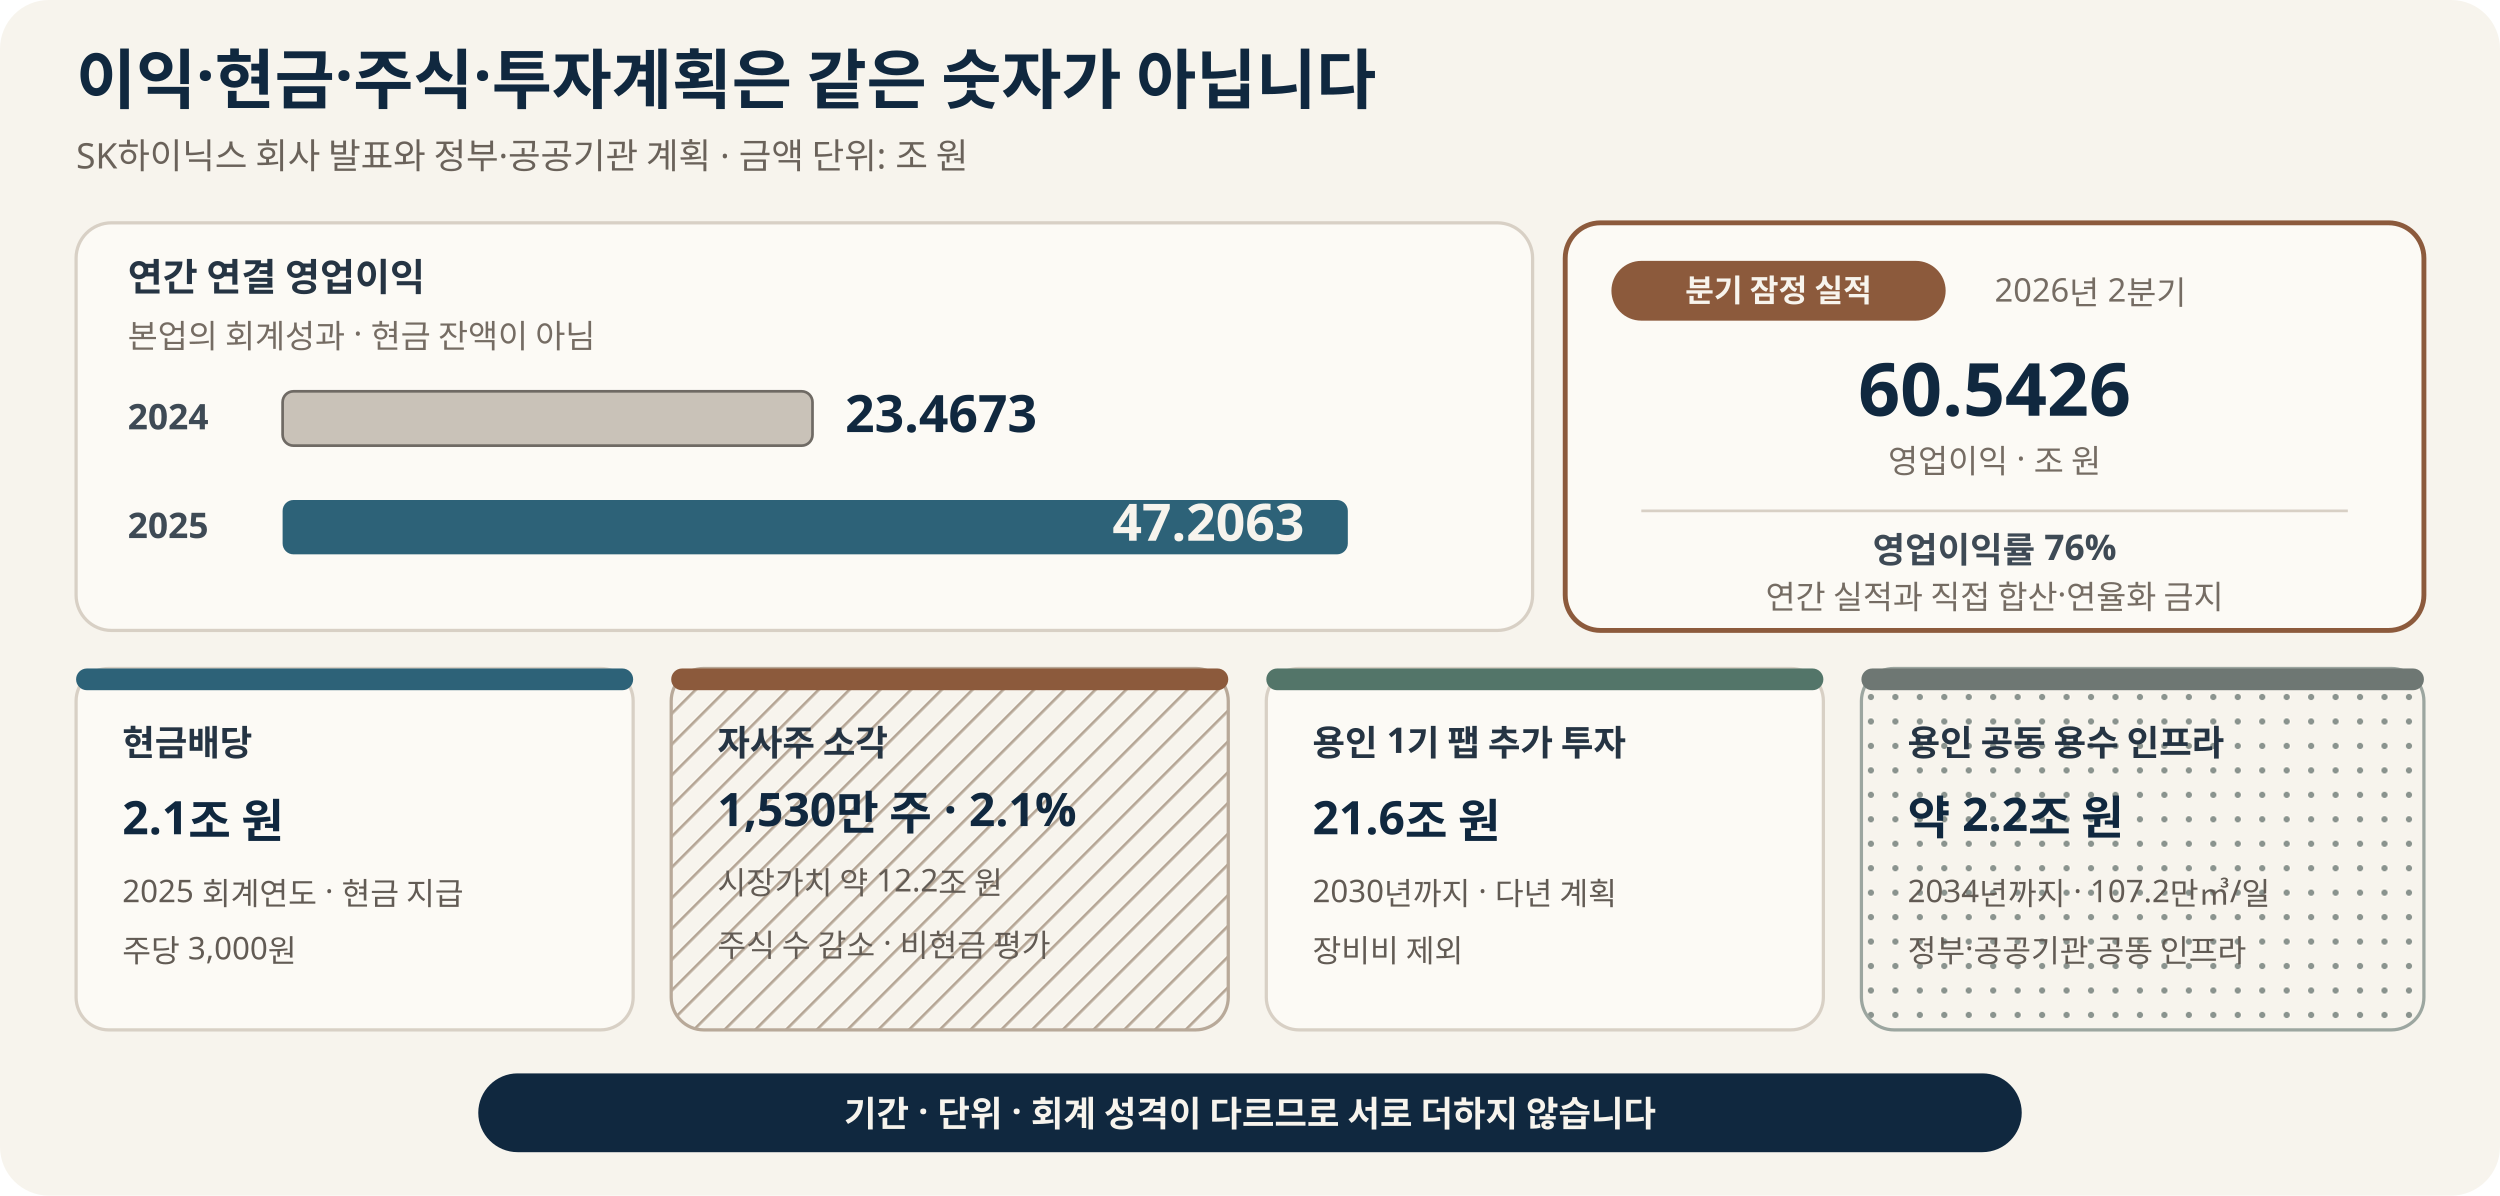
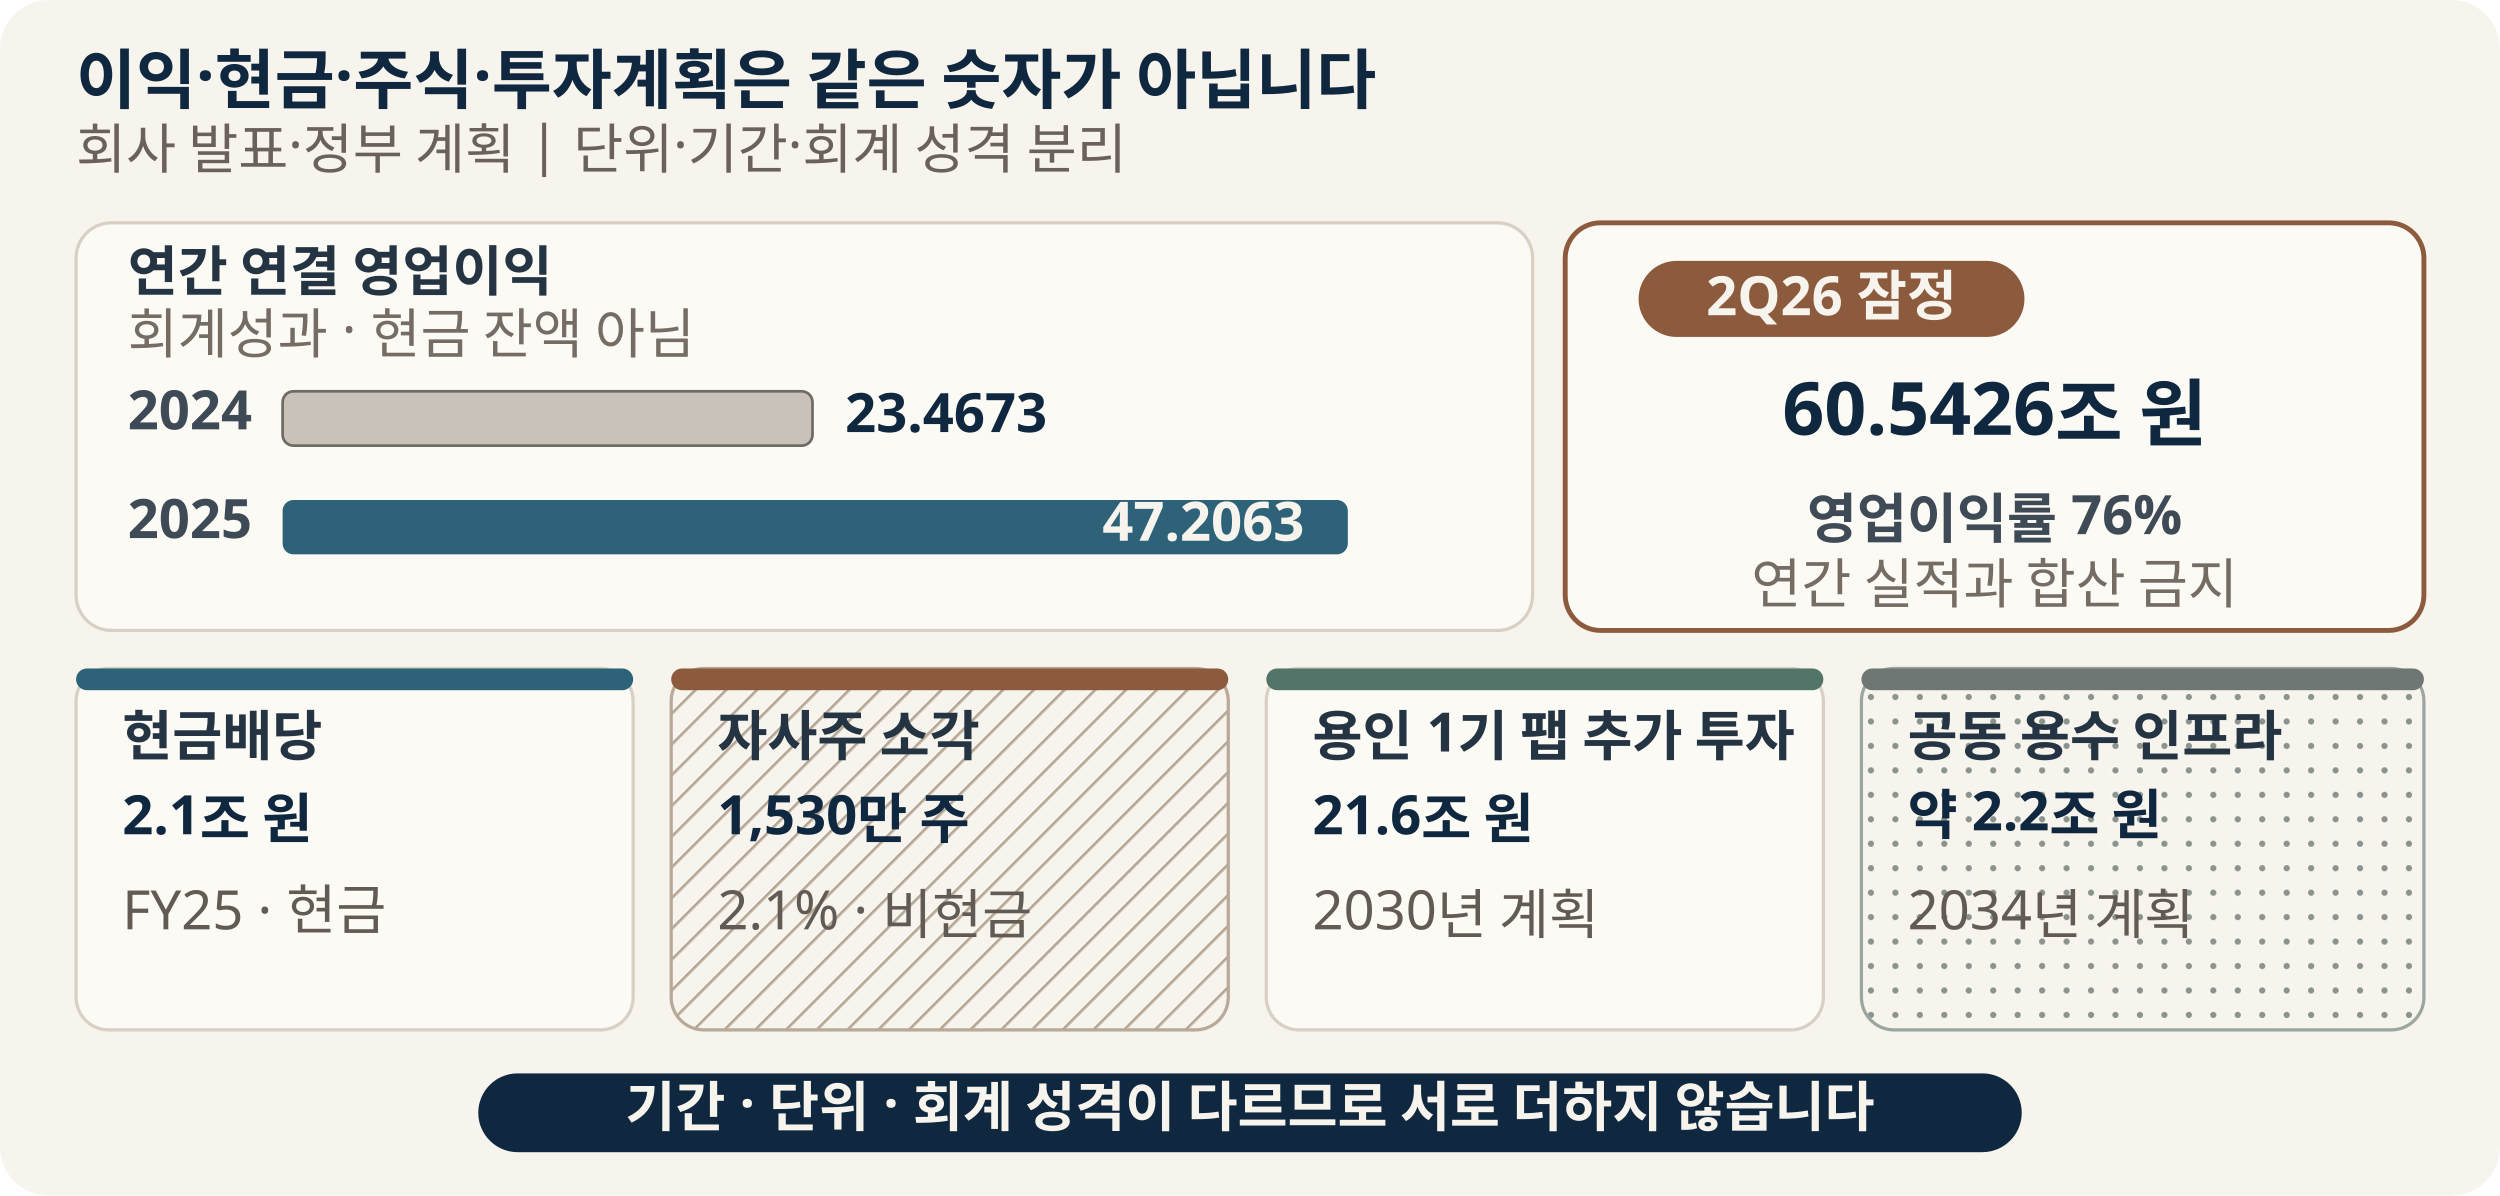
<svg xmlns="http://www.w3.org/2000/svg" viewBox="0 0 920 440" role="img" aria-labelledby="title desc">
  <defs>
    <pattern id="sharePattern" width="8" height="8" patternUnits="userSpaceOnUse" patternTransform="rotate(45)">
      <rect width="8" height="8" fill="#F7F4ED" />
      <line x1="0" y1="0" x2="0" y2="8" stroke="#B8A999" stroke-width="2" />
    </pattern>
    <pattern id="infraPattern" width="9" height="9" patternUnits="userSpaceOnUse">
      <rect width="9" height="9" fill="#F7F4ED" />
      <circle cx="4.5" cy="4.5" r="1.15" fill="#8B948F" />
    </pattern>
    <style>
      .bg{fill:#F7F4ED}.panel{fill:#FCFAF5;stroke:#D8D0C5;stroke-width:1.2}
-       .title{font:700 24px "Noto Sans KR",sans-serif;fill:#10283F}.subtitle{font:13px "Noto Sans KR",sans-serif;fill:#6A625A}
-       .panel-title{font:700 14px "Noto Sans KR",sans-serif;fill:#253443}.label{font:600 13px "Noto Sans KR",sans-serif;fill:#3E4A55}
-       .value{font:700 19px "Noto Sans KR",sans-serif;fill:#10283F}.unit{font:12px "Noto Sans KR",sans-serif;fill:#756C63}
-       .card-title{font:700 13px "Noto Sans KR",sans-serif;fill:#253443}.card-value{font:700 17px "Noto Sans KR",sans-serif;fill:#10283F}
-       .card-note{font:11.5px "Noto Sans KR",sans-serif;fill:#625B54}.warning{font:700 13px "Noto Sans KR",sans-serif;fill:#F7F4ED}
+       .title{font:700 24px "Noto Sans KR",sans-serif;fill:#10283F}.subtitle{font:20px "Noto Sans KR",sans-serif;fill:#6A625A}
+       .panel-title{font:700 20px "Noto Sans KR",sans-serif;fill:#253443}.label{font:600 20px "Noto Sans KR",sans-serif;fill:#3E4A55}
+       .value{font:700 20px "Noto Sans KR",sans-serif;fill:#10283F}.unit{font:20px "Noto Sans KR",sans-serif;fill:#756C63}
+       .card-title{font:700 20px "Noto Sans KR",sans-serif;fill:#253443}.card-value{font:700 20px "Noto Sans KR",sans-serif;fill:#10283F}
+       .card-note{font:20px "Noto Sans KR",sans-serif;fill:#625B54}.warning{font:700 20px "Noto Sans KR",sans-serif;fill:#F7F4ED}
    </style>
  </defs>
  <rect class="bg" width="920" height="440" rx="18" />
  <text id="title-text" x="28" y="38" class="title">이익·현금·주식·투자계획은 같은 숫자가 아닙니다</text>
-   <text x="28" y="62" class="subtitle">SK하이닉스 회사 발표와 정부·공공기관 계획 · 금액 단위: 조 원</text>
+   <text x="28" y="62" class="subtitle">회사 발표·정부 계획 | 단위·기간·회계 성격 분리</text>
  <rect x="28" y="82" width="536" height="150" rx="13" class="panel" />
  <text x="47" y="107" class="panel-title">연간 연결 영업이익</text>
-   <text x="47" y="128" class="unit">본업의 회계성과 · 현금 잔액이 아님</text>
+   <text x="47" y="130" class="unit">회계성과 · 현금 잔액 아님</text>
  <text x="47" y="158" class="label">2024</text>
  <rect x="104" y="144" width="195" height="20" rx="4" fill="#C9C2B8" stroke="#6F6A64" stroke-width="1" />
  <text x="311" y="159" class="value">23.4673</text>
  <text x="47" y="198" class="label">2025</text>
  <rect x="104" y="184" width="392" height="20" rx="4" fill="#2D6278" />
  <text x="480" y="199" text-anchor="end" class="value" style="fill:#F7F4ED">47.2063</text>
  <rect x="576" y="82" width="316" height="150" rx="13" fill="#FCFAF5" stroke="#8C5A3C" stroke-width="1.8" />
-   <rect x="593" y="96" width="123" height="22" rx="11" fill="#8C5A3C" />
-   <text x="654.5" y="111" text-anchor="middle" style="font:700 11.5px 'Noto Sans KR',sans-serif;fill:#F7F4ED">분기 잠정 실적</text>
-   <text x="734" y="111" class="unit">2026년 2분기</text>
-   <text x="734" y="153" text-anchor="middle" class="value" style="font-size:27px">60.5426</text>
-   <text x="734" y="174" text-anchor="middle" class="unit">영업이익 · 조 원</text>
-   <line x1="604" y1="188" x2="864" y2="188" stroke="#D8D0C5" stroke-width="1" />
-   <text x="734" y="207" text-anchor="middle" class="label">영업이익률 76%</text>
-   <text x="734" y="224" text-anchor="middle" class="unit">연간 실적과 직접 합산·연율화 금지</text>
+   <rect x="603" y="96" width="142" height="28" rx="14" fill="#8C5A3C" />
+   <text x="674" y="116" text-anchor="middle" style="font:700 20px 'Noto Sans KR',sans-serif;fill:#F7F4ED">2Q26 잠정</text>
+   <text x="734" y="160" text-anchor="middle" class="value" style="font-size:27px">60.5426조 원</text>
+   <text x="734" y="198" text-anchor="middle" class="label">영업이익률 76%</text>
+   <text x="734" y="222" text-anchor="middle" class="unit">연간 실적과 합산 금지</text>
  <rect x="28" y="246" width="205" height="133" rx="12" class="panel" />
  <rect x="28" y="246" width="205" height="8" rx="4" fill="#2D6278" />
  <text x="45" y="278" class="card-title">현금배당</text>
  <text x="45" y="307" class="card-value">2.1조 원</text>
-   <text x="45" y="332" class="card-note">2025 회계연도 · 현금 지급</text>
-   <text x="45" y="354" class="card-note">주당 3,000원</text>
+   <text x="45" y="342" class="card-note">FY25 · 현금</text>
  <rect x="247" y="246" width="205" height="133" rx="12" fill="url(#sharePattern)" stroke="#B8A999" stroke-width="1.2" />
  <rect x="247" y="246" width="205" height="8" rx="4" fill="#8C5A3C" />
  <text x="264" y="278" class="card-title">자사주 소각</text>
-   <text x="264" y="304" class="card-value">1,530만 주 · 2.1%</text>
-   <text x="264" y="329" class="card-note">시장가치 약 12.2조 원</text>
-   <text x="264" y="352" class="card-note">주식 수 감소 · 비현금 평가</text>
+   <text x="264" y="307" class="card-value">1,530만 주</text>
+   <text x="264" y="342" class="card-note">2.1% · 비현금</text>
  <rect x="466" y="246" width="205" height="133" rx="12" class="panel" />
  <rect x="466" y="246" width="205" height="8" rx="4" fill="#537569" />
  <text x="483" y="278" class="card-title">용인 1기 팹 추가 투자</text>
  <text x="483" y="307" class="card-value">21.6조 원</text>
-   <text x="483" y="332" class="card-note">2030년까지 · 다년 계획</text>
-   <text x="483" y="354" class="card-note">장비비 제외</text>
+   <text x="483" y="342" class="card-note">2030년 계획</text>
  <rect x="685" y="246" width="207" height="133" rx="12" fill="url(#infraPattern)" stroke="#9CA6A0" stroke-width="1.2" />
  <rect x="685" y="246" width="207" height="8" rx="4" fill="#6E7773" />
-   <text x="702" y="278" class="card-title">용인 공동 용수 인프라</text>
+   <text x="702" y="278" class="card-title">공동 용수 인프라</text>
  <text x="702" y="307" class="card-value">약 2.2조 원</text>
-   <text x="702" y="332" class="card-note">2034년까지 · 107.2만㎥/일</text>
-   <text x="702" y="354" class="card-note">정부·공공기관 공동 인프라</text>
+   <text x="702" y="342" class="card-note">2034년 계획</text>
  <rect x="176" y="395" width="568" height="29" rx="14.5" fill="#10283F" />
  <text x="460" y="414.5" text-anchor="middle" class="warning">기간 · 단위 · 회계 성격이 다르므로 서로 더하지 않습니다</text>
</svg>
